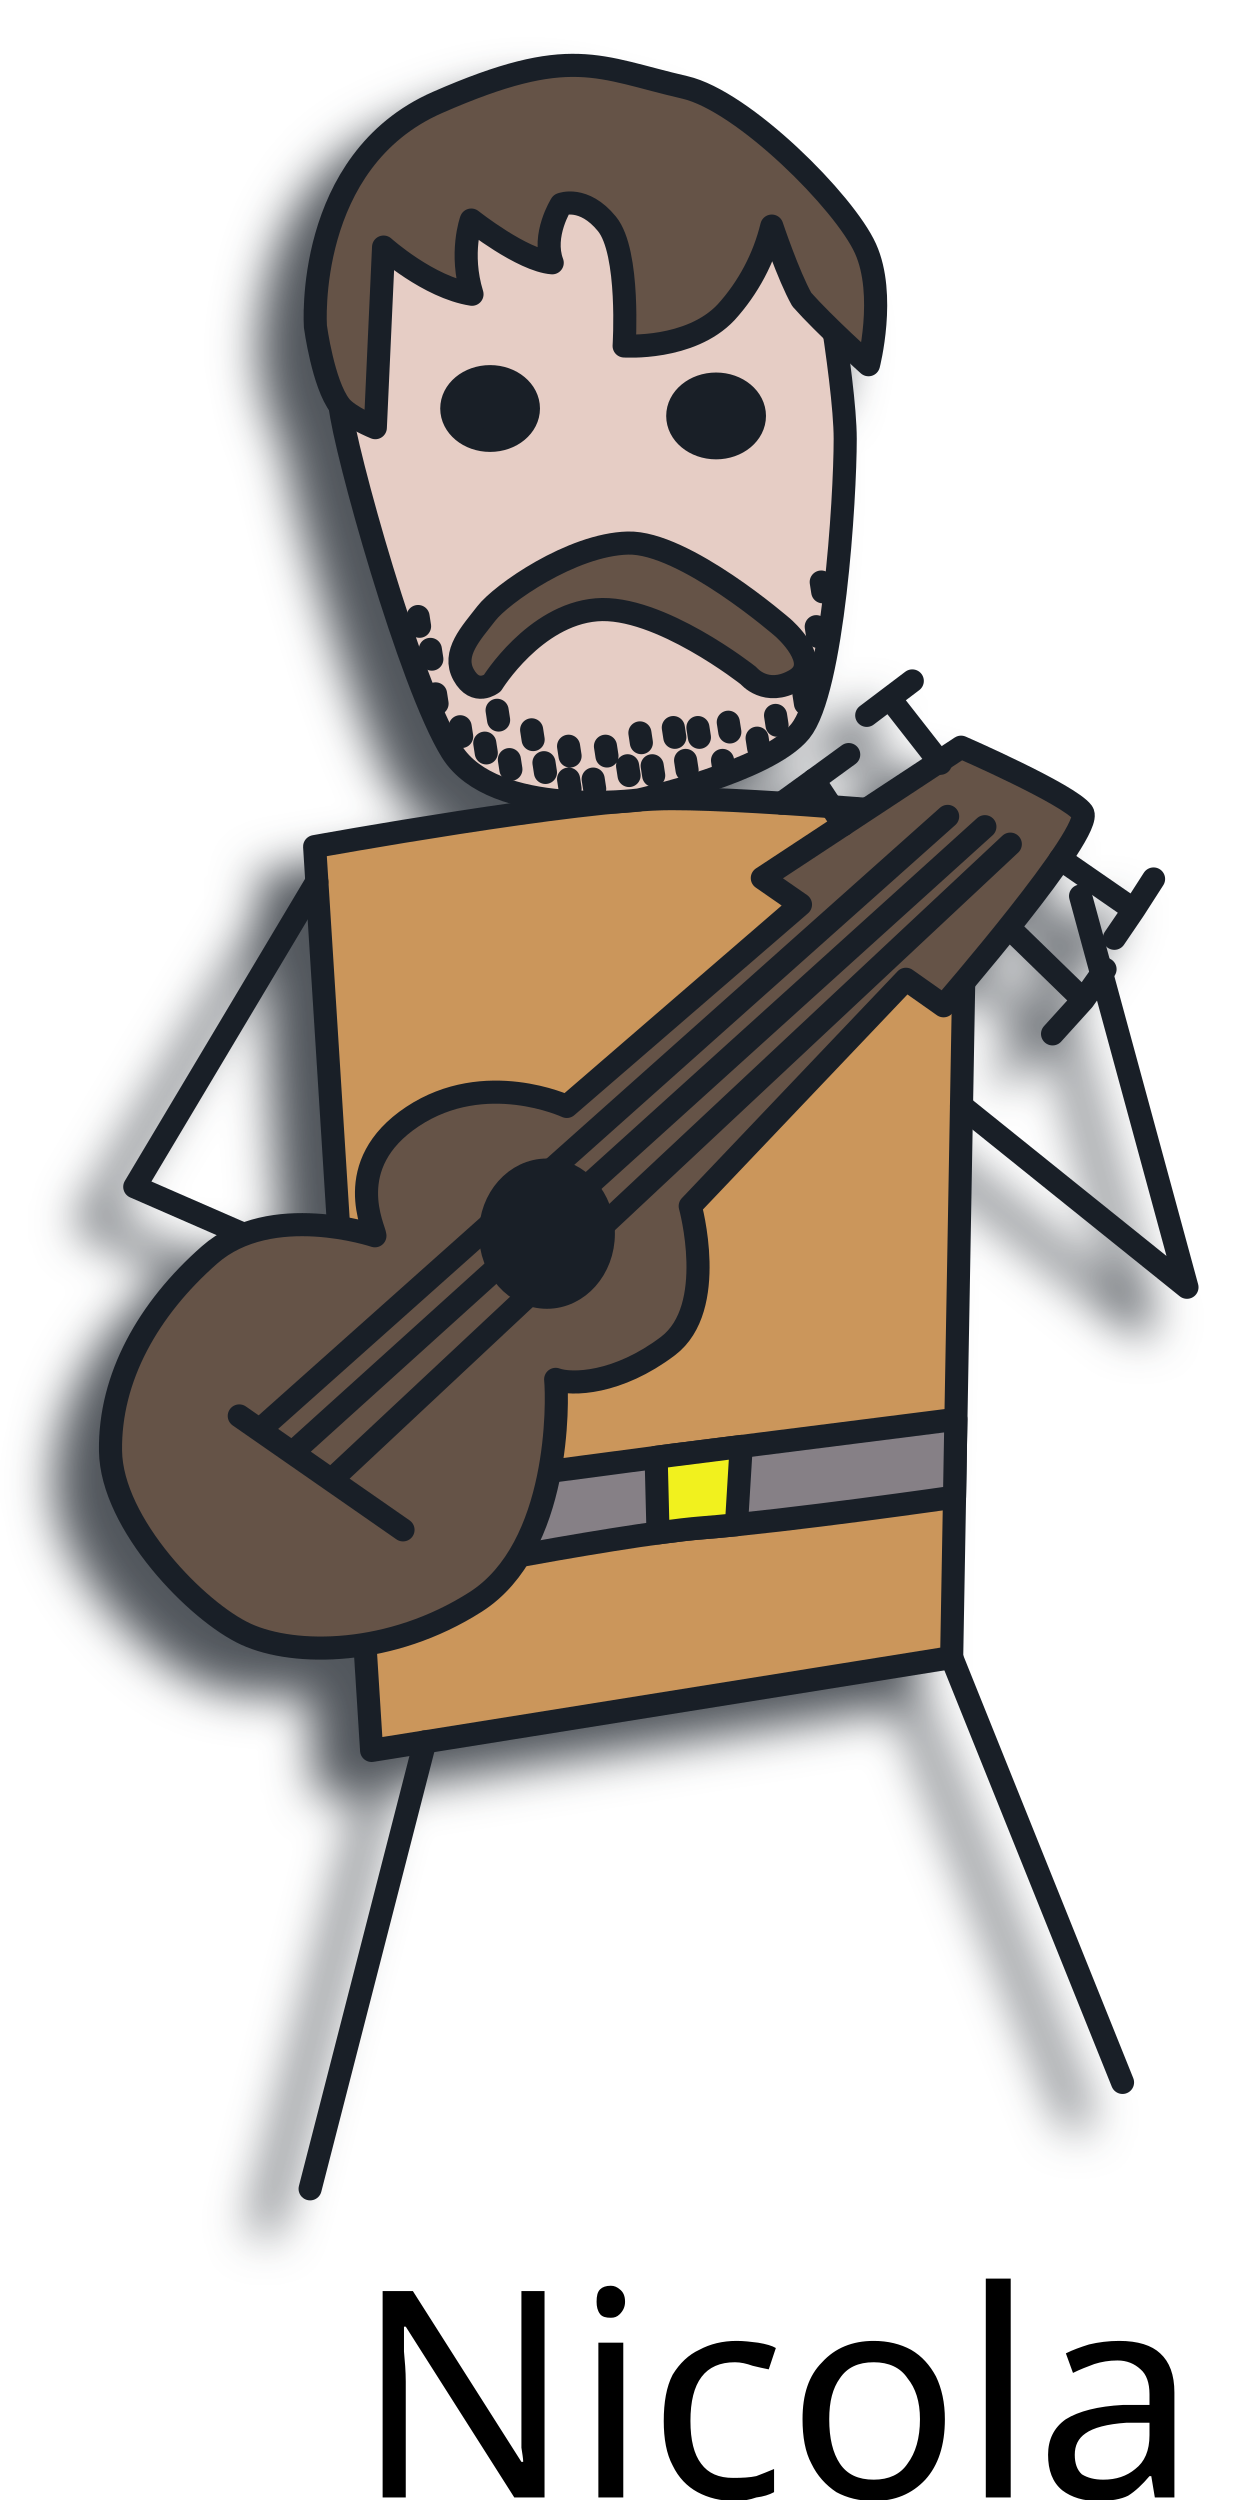
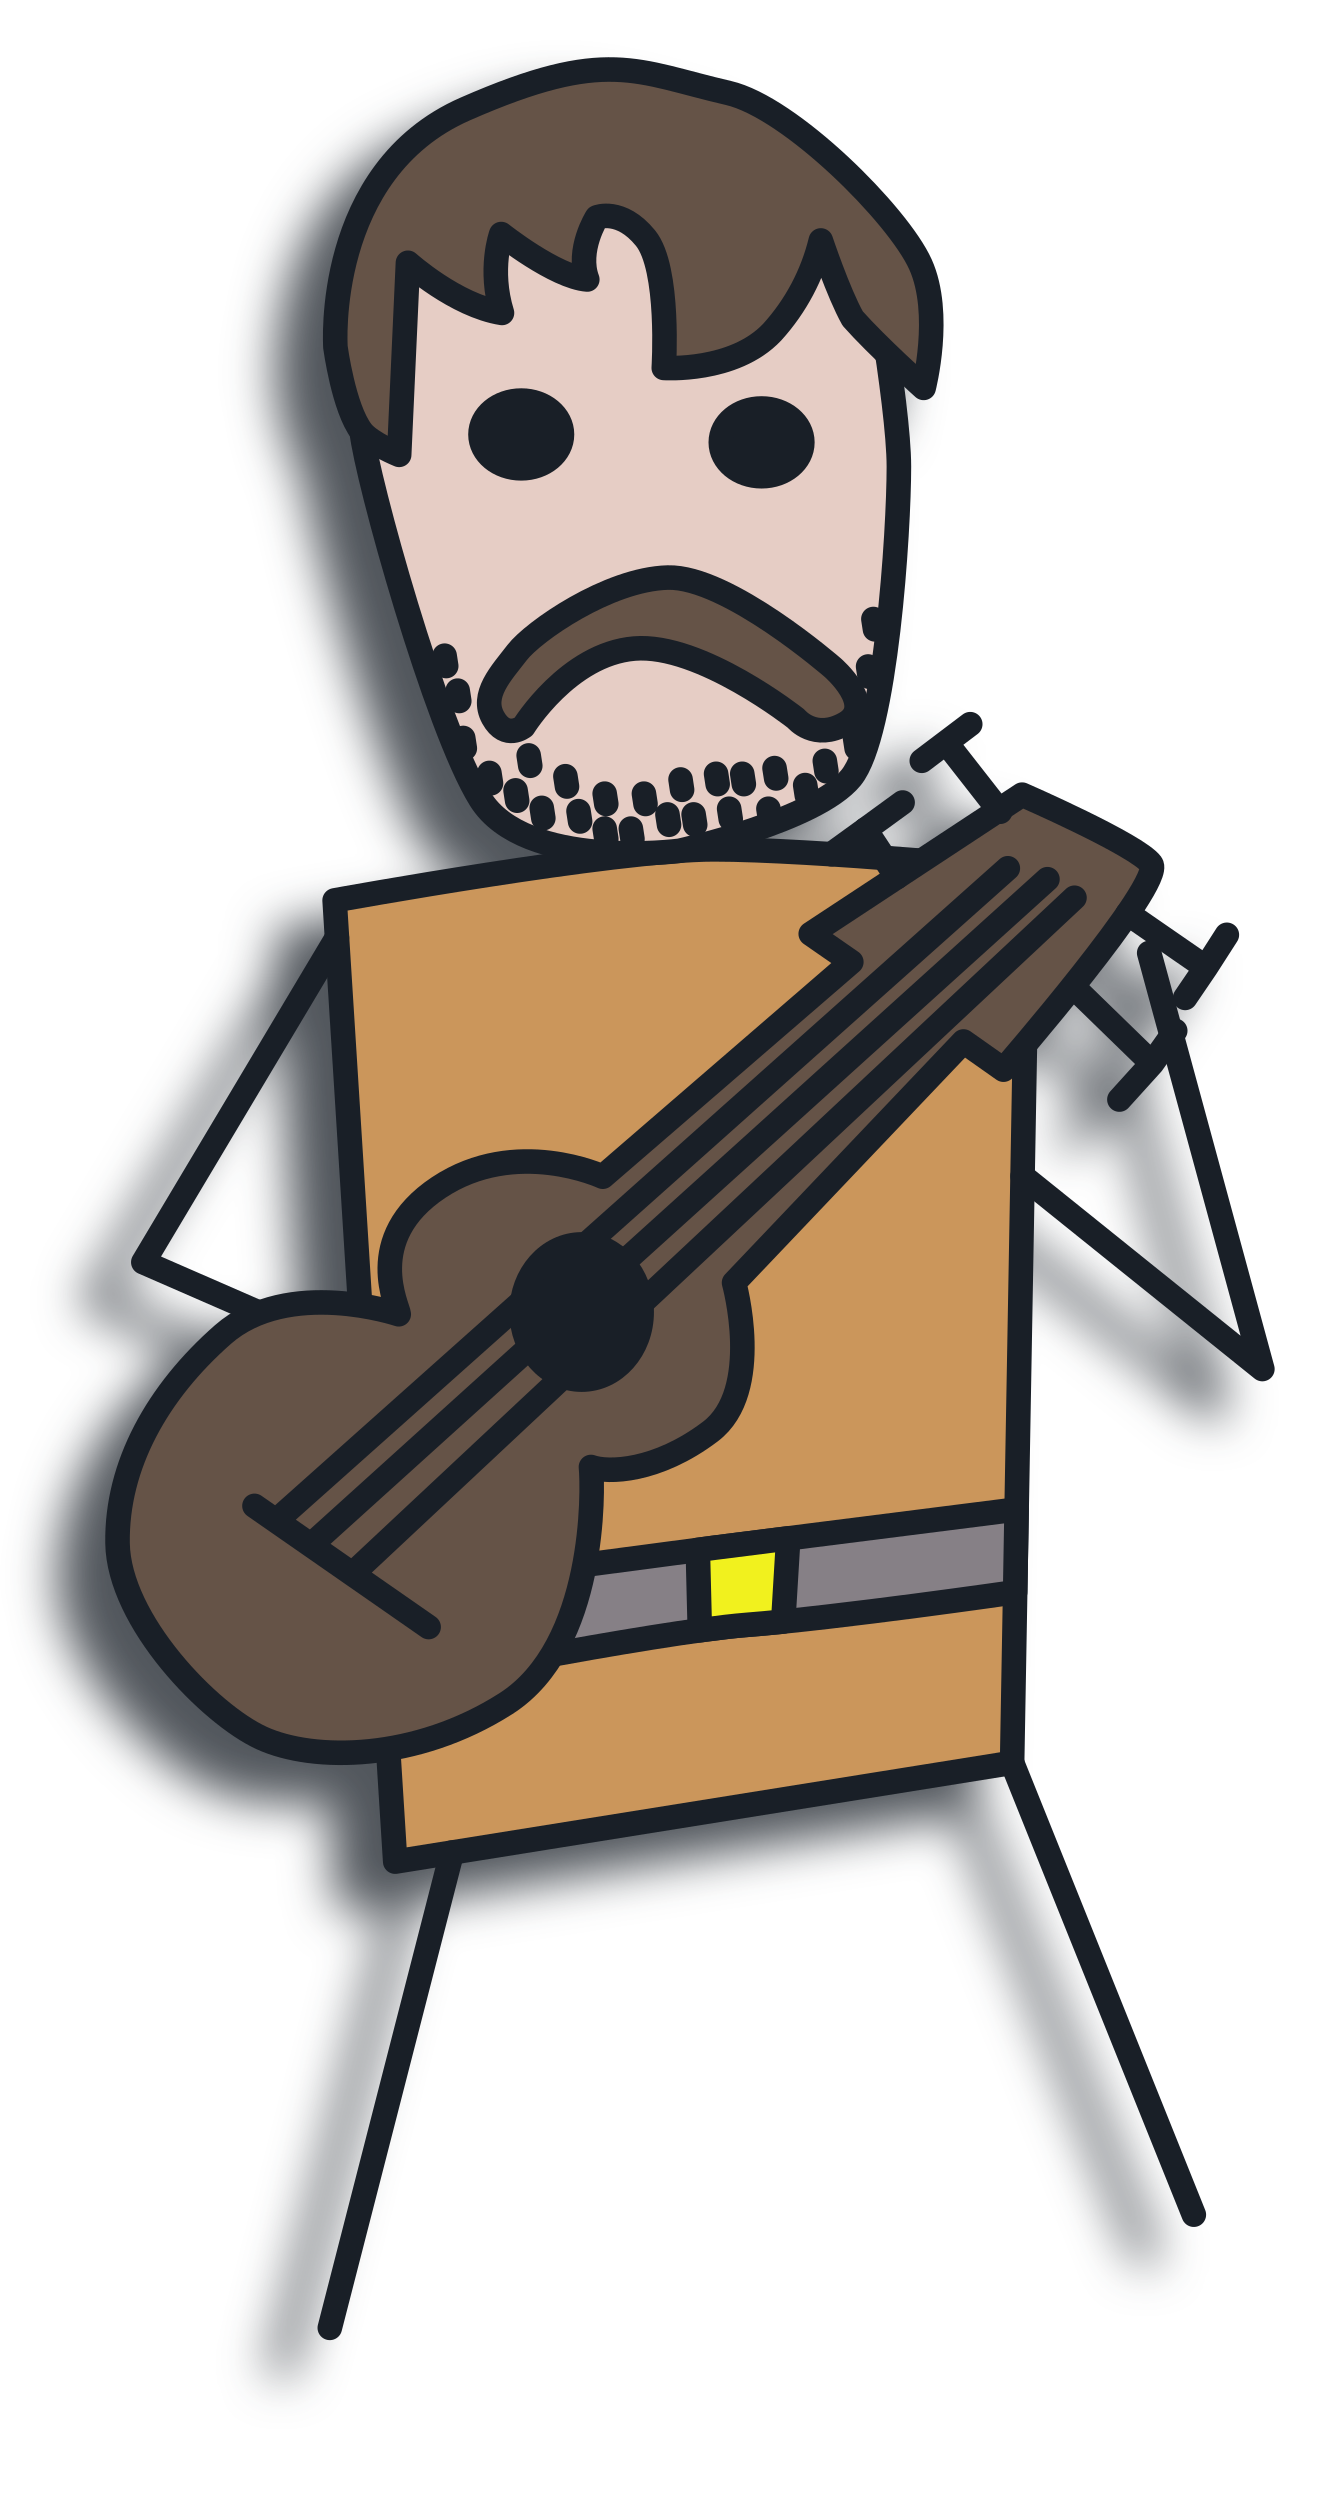
- <svg xmlns="http://www.w3.org/2000/svg" xml:space="preserve" width="47.793" height="95.306" viewBox="0 0 12.645 25.216">
-   <defs>
-     <filter id="aa" width="1.165" height="1.079" x="-.103" y="-.031" style="color-interpolation-filters:sRGB">
-       <feFlood flood-color="#191f27" flood-opacity=".753" result="flood" />
-       <feGaussianBlur in="SourceGraphic" result="blur" stdDeviation=".5" />
-       <feOffset dx="-1" dy=".8" in="blur" result="offset" />
-       <feComposite in="flood" in2="offset" operator="in" result="comp1" />
-       <feComposite in="SourceGraphic" in2="comp1" result="comp2" />
+ <svg xmlns="http://www.w3.org/2000/svg" xml:space="preserve" width="47.793" height="89.614" viewBox="0 0 12.645 23.71" version="1.1" id="svg13">
+   <defs id="defs2">
+     <filter id="aa" width="1.165" height="1.079" x="-0.103" y="-0.031" style="color-interpolation-filters:sRGB">
+       <feFlood flood-color="#191f27" flood-opacity=".753" result="flood" id="feFlood1" />
+       <feGaussianBlur in="SourceGraphic" result="blur" stdDeviation=".5" id="feGaussianBlur1" />
+       <feOffset dx="-1" dy=".8" in="blur" result="offset" id="feOffset1" />
+       <feComposite in="flood" in2="offset" operator="in" result="comp1" id="feComposite1" />
+       <feComposite in="SourceGraphic" in2="comp1" result="comp2" id="feComposite2" />
    </filter>
  </defs>
-   <g style="filter:url(#aa)" transform="translate(-2860.488 -118.908)scale(.45712)">
-     <path d="m6265.83 298.748-1.257-19.943s5.82-1.059 7.87-1.059c2.052 0 6.516.43 6.516.43l-.33 18.521z" style="fill:#cb965b;fill-opacity:1;stroke:#191f27;stroke-width:.51;stroke-linecap:round;stroke-linejoin:round;stroke-miterlimit:3.3;stroke-dasharray:none;stroke-opacity:1" />
-     <path d="m6264.621 279.579-4.017 6.733 5.457 2.381M6278.846 284.527l4.975 4.001-2.348-8.632" style="fill:none;fill-opacity:.588;stroke:#191f27;stroke-width:.51;stroke-linecap:round;stroke-linejoin:round;stroke-miterlimit:3.3;stroke-dasharray:none;stroke-opacity:1" />
-     <path d="M6271.728 277.776s-3.203.417-4.13-1.071c-.925-1.489-2.364-6.665-2.463-7.624s.562-4.696.562-4.696l5.325-1.39 4.597 1.92s.661 3.57.661 4.894c0 1.323-.264 5.556-.992 6.45-.727.892-3.56 1.517-3.56 1.517" style="fill:#e6cdc5;fill-opacity:1;stroke:#191f27;stroke-width:.51;stroke-linecap:round;stroke-linejoin:round;stroke-miterlimit:3.3;stroke-dasharray:none;stroke-opacity:1" />
-     <path d="M6268.492 275.2s.926-1.505 2.298-1.62c1.373-.117 3.357 1.454 3.357 1.454s.383.47 1.026.1c.642-.371-.265-1.158-.265-1.158s-2.183-1.902-3.423-1.869-2.795 1.125-3.125 1.555-.763.876-.499 1.353.63.185.63.185M6265.135 269.081c.186.24.777.48.777.48l.182-3.985s.992.892 1.951 1.041c-.28-.91-.016-1.637-.016-1.637s1.125.893 1.786.943c-.231-.612.199-1.29.199-1.29s.496-.198 1.008.43c.513.628.38 2.695.38 2.695s1.456.1 2.25-.744a4.36 4.36 0 0 0 1.008-1.901s.364 1.09.662 1.62c.496.562 1.472 1.439 1.472 1.439s.396-1.538-.067-2.563c-.462-1.026-2.695-3.258-3.985-3.556-1.927-.444-2.513-.959-5.457.331s-2.695 4.944-2.695 4.944.17 1.27.545 1.753" style="fill:#655347;fill-opacity:1;stroke:#191f27;stroke-width:.51;stroke-linecap:round;stroke-linejoin:round;stroke-miterlimit:3.3;stroke-dasharray:none;stroke-opacity:1" />
-     <path d="M6265.6 295.114s5.62-1.129 7.522-1.278 5.57-.679 5.57-.679l.03-1.716-6.245.791-7 .926z" style="fill:#868086;fill-opacity:1;stroke:#191f27;stroke-width:.51;stroke-linecap:round;stroke-linejoin:round;stroke-miterlimit:3.3;stroke-dasharray:none;stroke-opacity:1" />
-     <path d="m6273.985 292.041-1.508.191-.369.049.042 1.667c.378-.052.71-.091.972-.112.23-.018.486-.041.758-.069z" style="fill:#f1f11e;fill-opacity:1;stroke:#191f27;stroke-width:.51;stroke-linecap:round;stroke-linejoin:round;stroke-miterlimit:3.3;stroke-dasharray:none;stroke-opacity:1" />
-     <path d="m6267.007 298.56-2.534 9.861M6278.629 296.697l3.77 9.376" style="fill:none;fill-opacity:.588;stroke:#191f27;stroke-width:.51;stroke-linecap:round;stroke-linejoin:round;stroke-miterlimit:3.3;stroke-dasharray:none;stroke-opacity:1" />
-     <path d="M6265.903 287.392c0-.14-.771-1.567.83-2.631 1.603-1.064 3.403-.223 3.403-.223l5.157-4.455-.842-.584 4.385-2.888s2.385 1.04 2.678 1.438c.292.397-3.064 4.268-3.064 4.268l-.83-.585-4.76 5.005s.62 2.245-.49 3.087c-1.111.842-2.129.865-2.479.736.047.468.105 3.719-1.766 4.911-1.87 1.193-3.987 1.205-5.063.714s-2.97-2.432-2.993-4.046c-.024-1.614.83-3.134 2.186-4.326 1.357-1.193 3.648-.421 3.648-.421" style="fill:#655347;fill-opacity:1;stroke:#191f27;stroke-width:.51;stroke-linecap:round;stroke-linejoin:round;stroke-miterlimit:3.3;stroke-dasharray:none;stroke-opacity:1" />
-     <path d="m6262.91 291.367 3.613 2.514M6263.357 291.678l15.183-13.54M6279.362 278.365l-15.282 13.816M6264.94 292.78l14.983-14.03M6280.012 280.708l1.521 1.48M6280.855 282.937l.678-.749.48-.678M6281.028 279.078l1.62 1.12.436-.679M6282.648 280.198l-.429.63M6276.236 278.323l-.65-.987M6276.755 275.909l1.005-.76M6277.258 275.529l1.123 1.437" style="fill:none;fill-opacity:.588;stroke:#191f27;stroke-width:.51;stroke-linecap:round;stroke-linejoin:round;stroke-miterlimit:3.3;stroke-dasharray:none;stroke-opacity:1" />
-     <ellipse cx="6269.698" cy="287.345" rx="1.245" ry="1.403" style="fill:#191f27;fill-opacity:1;stroke:#191f27;stroke-width:.51;stroke-linecap:round;stroke-linejoin:round;stroke-miterlimit:3.3;stroke-dasharray:none;stroke-opacity:1" />
-     <path d="M6269.29 269.138a.846.703 0 0 1-.845.703.846.703 0 0 1-.846-.703.846.703 0 0 1 .846-.703.846.703 0 0 1 .845.703zM6274.277 269.302a.846.703 0 0 1-.846.703.846.703 0 0 1-.846-.703.846.703 0 0 1 .846-.703.846.703 0 0 1 .846.703z" style="fill:#191f27;stroke:#191f27;stroke-width:.51;stroke-dasharray:none;stroke-opacity:1" />
-     <path d="m6274.879 277.847.706-.511.772-.562" style="fill:none;fill-opacity:.588;stroke:#191f27;stroke-width:.51;stroke-linecap:round;stroke-linejoin:round;stroke-miterlimit:3.3;stroke-dasharray:none;stroke-opacity:1" />
-     <path d="m6266.855 273.728.033.215M6267.126 274.453l.033.215M6267.241 275.435l.033.215M6267.784 276.16l.033.215M6268.327 276.522l.033.215M6268.87 276.885l.033.215M6269.633 276.953l.033.215M6269.361 276.228l.033.215M6268.599 275.797l.033.215M6270.176 277.315l.033.215M6270.719 277.315l.033.215M6271.478 277.021l.033.215M6270.176 276.59l.033.215M6270.99 276.59l.033.215M6271.75 276.296l.032.215M6272.021 277.021l.033.215M6272.758 276.903l.033.215M6272.487 276.178l.033.215M6273.03 276.178l.033.215M6273.573 276.903l.033.215M6273.7 276.06l.034.215M6273.7 276.06l.034.215M6274.336 276.412l.033.215M6274.743 275.91l.033.216M6275.37 275.435l.033.215M6275.641 273.952l.033.215M6275.751 272.967l.033.215" style="fill:#655347;fill-opacity:1;stroke:#191f27;stroke-width:.51;stroke-linecap:round;stroke-linejoin:round;stroke-miterlimit:3.3;stroke-dasharray:none;stroke-opacity:1" />
+   <g style="filter:url(#aa)" transform="matrix(0.45712,0,0,0.45712,-2860.488,-118.908)" id="g13">
+     <path d="m 6265.83,298.748 -1.257,-19.943 c 0,0 5.82,-1.059 7.87,-1.059 2.052,0 6.516,0.43 6.516,0.43 l -0.33,18.521 z" style="fill:#cb965b;fill-opacity:1;stroke:#191f27;stroke-width:0.51;stroke-linecap:round;stroke-linejoin:round;stroke-miterlimit:3.3;stroke-dasharray:none;stroke-opacity:1" id="path2" />
+     <path d="m 6264.621,279.579 -4.017,6.733 5.457,2.381 m 12.785,-4.166 4.975,4.001 -2.348,-8.632" style="fill:none;fill-opacity:0.588;stroke:#191f27;stroke-width:0.51;stroke-linecap:round;stroke-linejoin:round;stroke-miterlimit:3.3;stroke-dasharray:none;stroke-opacity:1" id="path3" />
+     <path d="m 6271.728,277.776 c 0,0 -3.203,0.417 -4.13,-1.071 -0.925,-1.489 -2.364,-6.665 -2.463,-7.624 -0.099,-0.959 0.562,-4.696 0.562,-4.696 l 5.325,-1.39 4.597,1.92 c 0,0 0.661,3.57 0.661,4.894 0,1.323 -0.264,5.556 -0.992,6.45 -0.727,0.892 -3.56,1.517 -3.56,1.517" style="fill:#e6cdc5;fill-opacity:1;stroke:#191f27;stroke-width:0.51;stroke-linecap:round;stroke-linejoin:round;stroke-miterlimit:3.3;stroke-dasharray:none;stroke-opacity:1" id="path4" />
+     <path d="m 6268.492,275.2 c 0,0 0.926,-1.505 2.298,-1.62 1.373,-0.117 3.357,1.454 3.357,1.454 0,0 0.383,0.47 1.026,0.1 0.642,-0.371 -0.265,-1.158 -0.265,-1.158 0,0 -2.183,-1.902 -3.423,-1.869 -1.24,0.033 -2.795,1.125 -3.125,1.555 -0.33,0.43 -0.763,0.876 -0.499,1.353 0.264,0.477 0.63,0.185 0.63,0.185 m -3.356,-6.119 c 0.186,0.24 0.777,0.48 0.777,0.48 l 0.182,-3.985 c 0,0 0.992,0.892 1.951,1.041 -0.28,-0.91 -0.016,-1.637 -0.016,-1.637 0,0 1.125,0.893 1.786,0.943 -0.231,-0.612 0.199,-1.29 0.199,-1.29 0,0 0.496,-0.198 1.008,0.43 0.513,0.628 0.38,2.695 0.38,2.695 0,0 1.456,0.1 2.25,-0.744 a 4.36,4.36 0 0 0 1.008,-1.901 c 0,0 0.364,1.09 0.662,1.62 0.496,0.562 1.472,1.439 1.472,1.439 0,0 0.396,-1.538 -0.067,-2.563 -0.462,-1.026 -2.695,-3.258 -3.985,-3.556 -1.927,-0.444 -2.513,-0.959 -5.457,0.331 -2.944,1.29 -2.695,4.944 -2.695,4.944 0,0 0.17,1.27 0.545,1.753" style="fill:#655347;fill-opacity:1;stroke:#191f27;stroke-width:0.51;stroke-linecap:round;stroke-linejoin:round;stroke-miterlimit:3.3;stroke-dasharray:none;stroke-opacity:1" id="path5" />
+     <path d="m 6265.6,295.114 c 0,0 5.62,-1.129 7.522,-1.278 1.902,-0.149 5.57,-0.679 5.57,-0.679 l 0.03,-1.716 -6.245,0.791 -7,0.926 z" style="fill:#868086;fill-opacity:1;stroke:#191f27;stroke-width:0.51;stroke-linecap:round;stroke-linejoin:round;stroke-miterlimit:3.3;stroke-dasharray:none;stroke-opacity:1" id="path6" />
+     <path d="m 6273.985,292.041 -1.508,0.191 -0.369,0.049 0.042,1.667 c 0.378,-0.052 0.71,-0.091 0.972,-0.112 0.23,-0.018 0.486,-0.041 0.758,-0.069 z" style="fill:#f1f11e;fill-opacity:1;stroke:#191f27;stroke-width:0.51;stroke-linecap:round;stroke-linejoin:round;stroke-miterlimit:3.3;stroke-dasharray:none;stroke-opacity:1" id="path7" />
+     <path d="m 6267.007,298.56 -2.534,9.861 m 14.156,-11.724 3.77,9.376" style="fill:none;fill-opacity:0.588;stroke:#191f27;stroke-width:0.51;stroke-linecap:round;stroke-linejoin:round;stroke-miterlimit:3.3;stroke-dasharray:none;stroke-opacity:1" id="path8" />
+     <path d="m 6265.903,287.392 c 0,-0.14 -0.771,-1.567 0.83,-2.631 1.603,-1.064 3.403,-0.223 3.403,-0.223 l 5.157,-4.455 -0.842,-0.584 4.385,-2.888 c 0,0 2.385,1.04 2.678,1.438 0.292,0.397 -3.064,4.268 -3.064,4.268 l -0.83,-0.585 -4.76,5.005 c 0,0 0.62,2.245 -0.49,3.087 -1.111,0.842 -2.129,0.865 -2.479,0.736 0.047,0.468 0.105,3.719 -1.766,4.911 -1.87,1.193 -3.987,1.205 -5.063,0.714 -1.076,-0.491 -2.97,-2.432 -2.993,-4.046 -0.024,-1.614 0.83,-3.134 2.186,-4.326 1.357,-1.193 3.648,-0.421 3.648,-0.421" style="fill:#655347;fill-opacity:1;stroke:#191f27;stroke-width:0.51;stroke-linecap:round;stroke-linejoin:round;stroke-miterlimit:3.3;stroke-dasharray:none;stroke-opacity:1" id="path9" />
+     <path d="m 6262.91,291.367 3.613,2.514 m -3.166,-2.203 15.183,-13.54 m 0.822,0.227 -15.282,13.816 m 0.86,0.599 14.983,-14.03 m 0.089,1.958 1.521,1.48 m -0.678,0.749 0.678,-0.749 0.48,-0.678 m -0.985,-2.432 1.62,1.12 0.436,-0.679 m -0.436,0.679 -0.429,0.63 m -5.983,-2.505 -0.65,-0.987 m 1.169,-1.427 1.005,-0.76 m -0.502,0.38 1.123,1.437" style="fill:none;fill-opacity:0.588;stroke:#191f27;stroke-width:0.51;stroke-linecap:round;stroke-linejoin:round;stroke-miterlimit:3.3;stroke-dasharray:none;stroke-opacity:1" id="path10" />
+     <ellipse cx="6269.698" cy="287.345" rx="1.245" ry="1.403" style="fill:#191f27;fill-opacity:1;stroke:#191f27;stroke-width:0.51;stroke-linecap:round;stroke-linejoin:round;stroke-miterlimit:3.3;stroke-dasharray:none;stroke-opacity:1" id="ellipse10" />
+     <path d="m 6269.29,269.138 a 0.846,0.703 0 0 1 -0.845,0.703 0.846,0.703 0 0 1 -0.846,-0.703 0.846,0.703 0 0 1 0.846,-0.703 0.846,0.703 0 0 1 0.845,0.703 z m 4.987,0.164 a 0.846,0.703 0 0 1 -0.846,0.703 0.846,0.703 0 0 1 -0.846,-0.703 0.846,0.703 0 0 1 0.846,-0.703 0.846,0.703 0 0 1 0.846,0.703 z" style="fill:#191f27;stroke:#191f27;stroke-width:0.51;stroke-dasharray:none;stroke-opacity:1" id="path11" />
+     <path d="m 6274.879,277.847 0.706,-0.511 0.772,-0.562" style="fill:none;fill-opacity:0.588;stroke:#191f27;stroke-width:0.51;stroke-linecap:round;stroke-linejoin:round;stroke-miterlimit:3.3;stroke-dasharray:none;stroke-opacity:1" id="path12" />
+     <path d="m 6266.855,273.728 0.033,0.215 m 0.238,0.51 0.033,0.215 m 0.082,0.767 0.033,0.215 m 0.51,0.51 0.033,0.215 m 0.51,0.147 0.033,0.215 m 0.51,0.148 0.033,0.215 m 0.73,-0.147 0.033,0.215 m -0.305,-0.94 0.033,0.215 m -0.795,-0.646 0.033,0.215 m 1.544,1.303 0.033,0.215 m 0.51,-0.215 0.033,0.215 m 0.726,-0.509 0.033,0.215 m -1.335,-0.646 0.033,0.215 m 0.781,-0.215 0.033,0.215 m 0.727,-0.509 0.032,0.215 m 0.239,0.51 0.033,0.215 m 0.704,-0.333 0.033,0.215 m -0.304,-0.94 0.033,0.215 m 0.51,-0.215 0.033,0.215 m 0.51,0.51 0.033,0.215 m 0.094,-1.058 0.034,0.215 m -0.034,-0.215 0.034,0.215 m 0.602,0.137 0.033,0.215 m 0.374,-0.717 0.033,0.216 m 0.594,-0.691 0.033,0.215 m 0.238,-1.698 0.033,0.215 m 0.077,-1.2 0.033,0.215" style="fill:#655347;fill-opacity:1;stroke:#191f27;stroke-width:0.51;stroke-linecap:round;stroke-linejoin:round;stroke-miterlimit:3.3;stroke-dasharray:none;stroke-opacity:1" id="path13" />
  </g>
-   <text xml:space="preserve" x="2452.079" y="108.88" style="font-style:normal;font-variant:normal;font-weight:400;font-stretch:normal;font-size:2.534px;line-height:3.308px;font-family:Candara;-inkscape-font-specification:Candara;text-align:center;letter-spacing:0;word-spacing:0;writing-mode:lr-tb;direction:ltr;text-orientation:upright;fill:#000;stroke-width:.242;stroke-linecap:round;stroke-miterlimit:3.3" transform="translate(-2812.811 -99.869)scale(1.14857)">
-     <tspan x="2452.079" y="108.88" style="font-size:2.534px;line-height:3.308px;stroke-width:.242">Nicola</tspan>
-   </text>
</svg>
